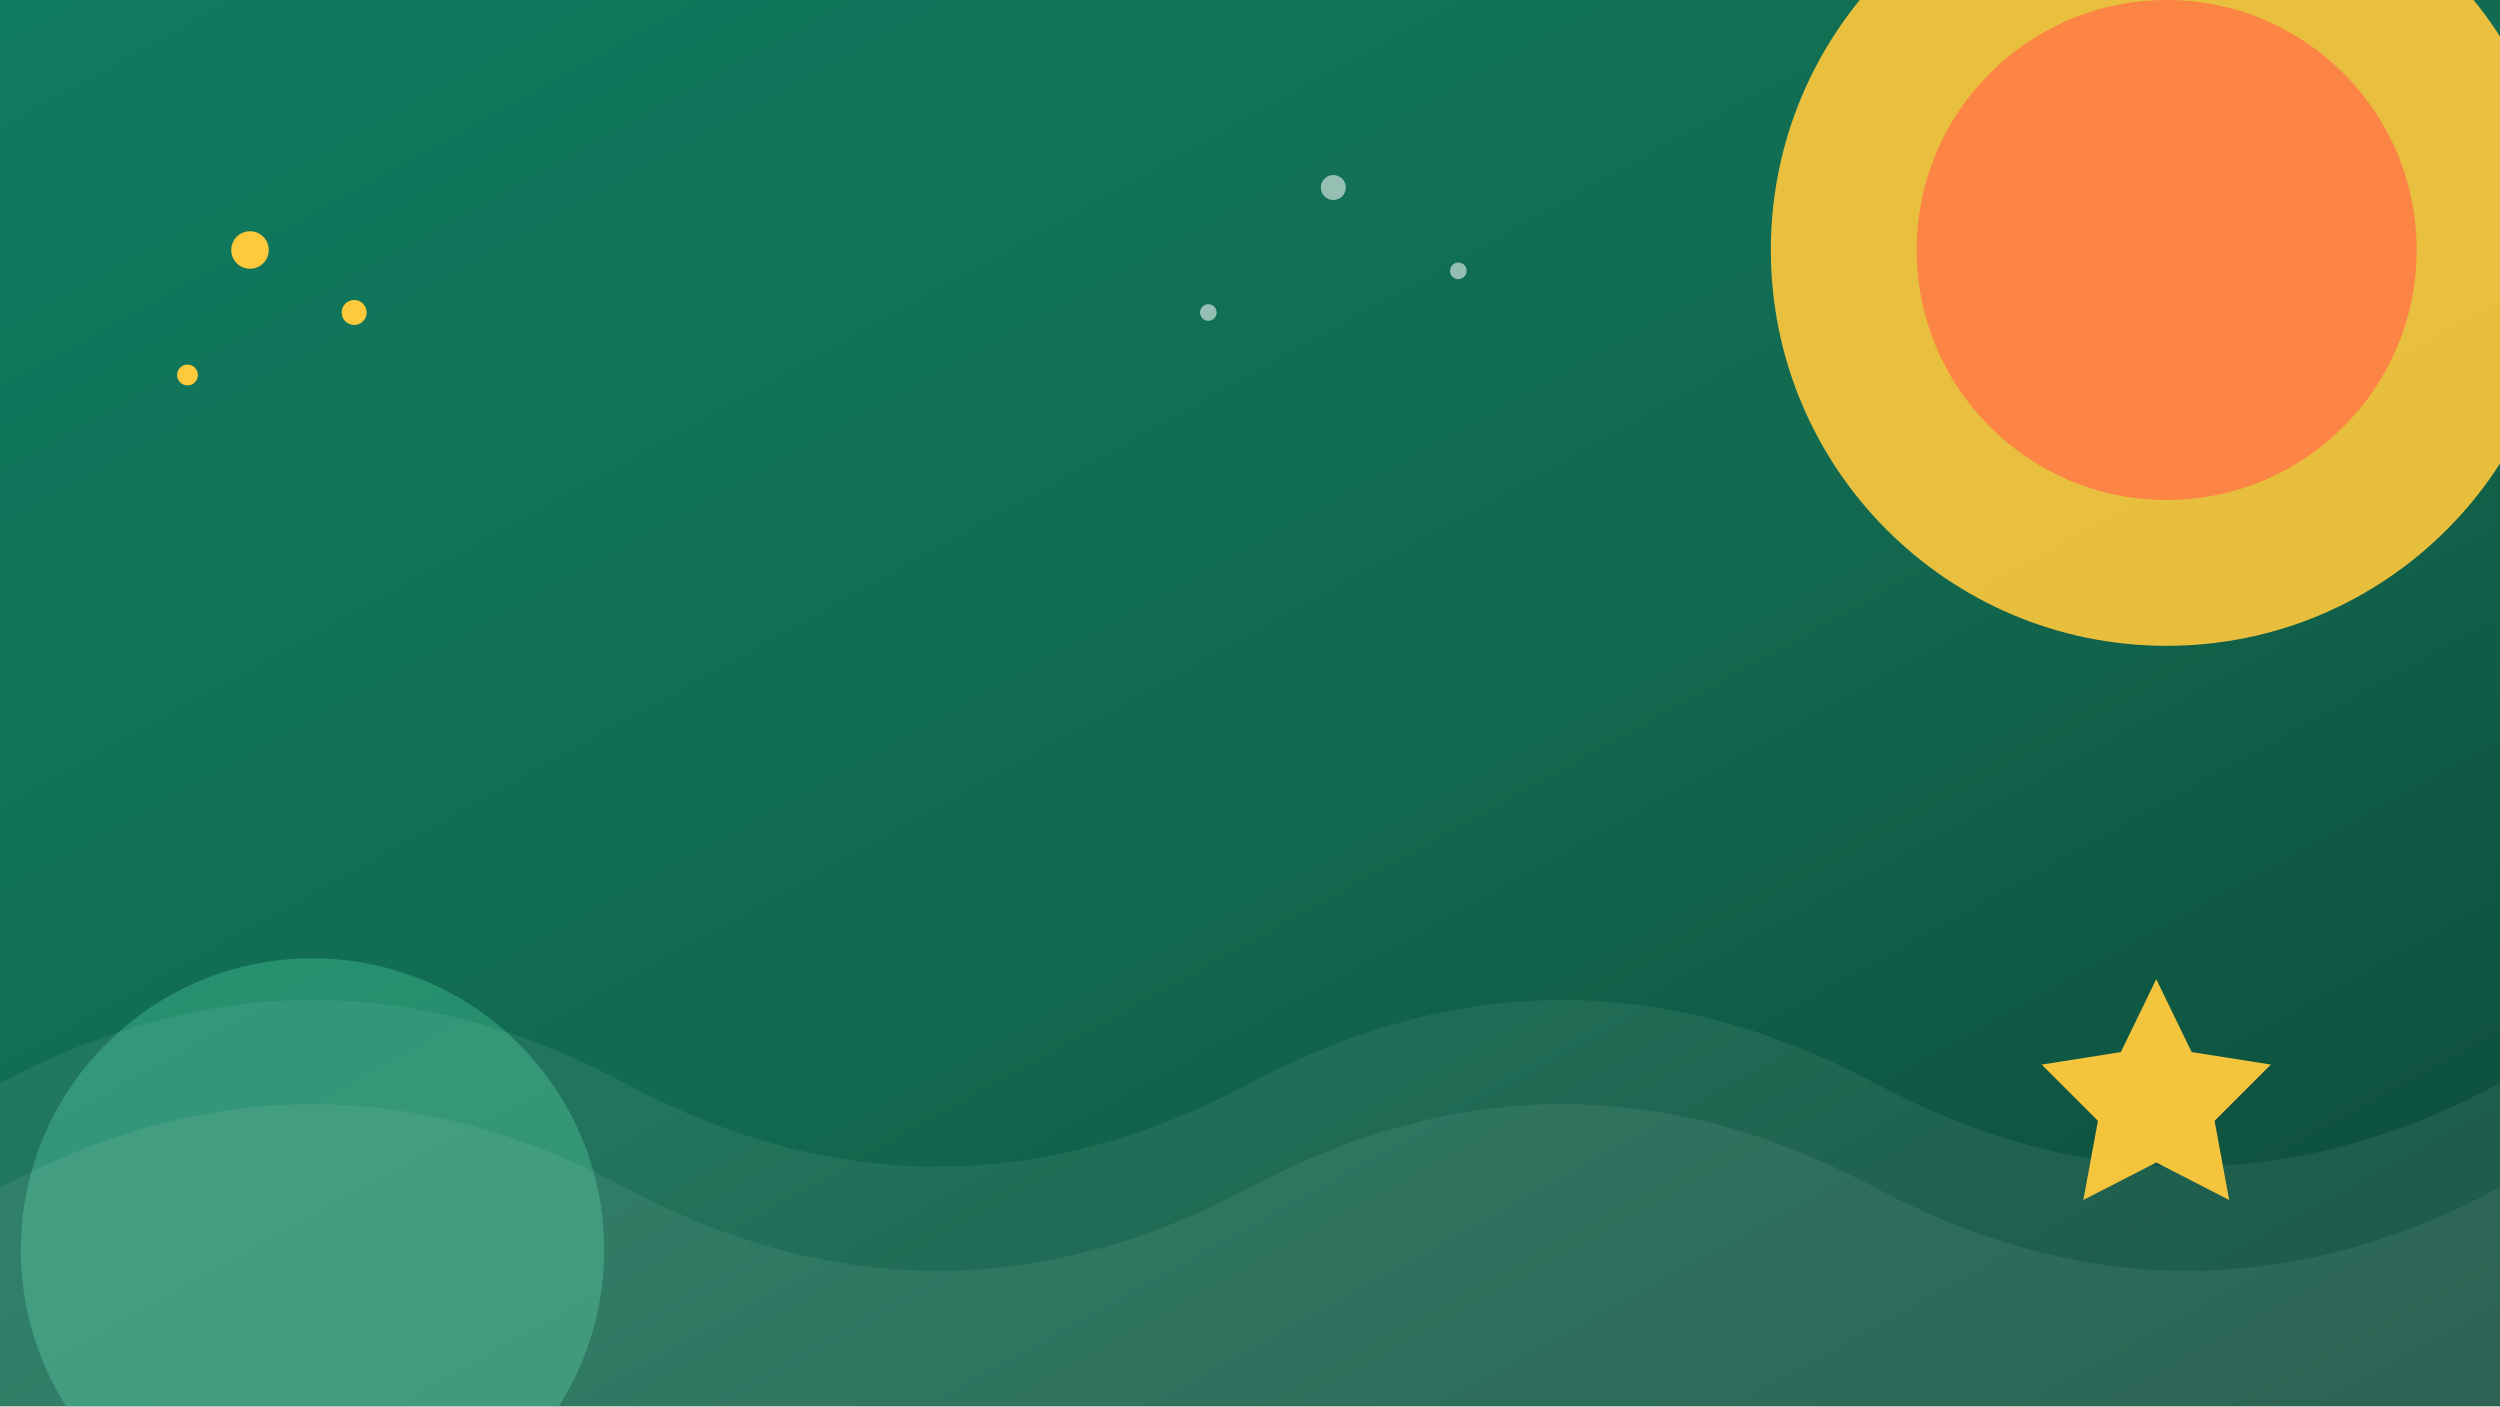
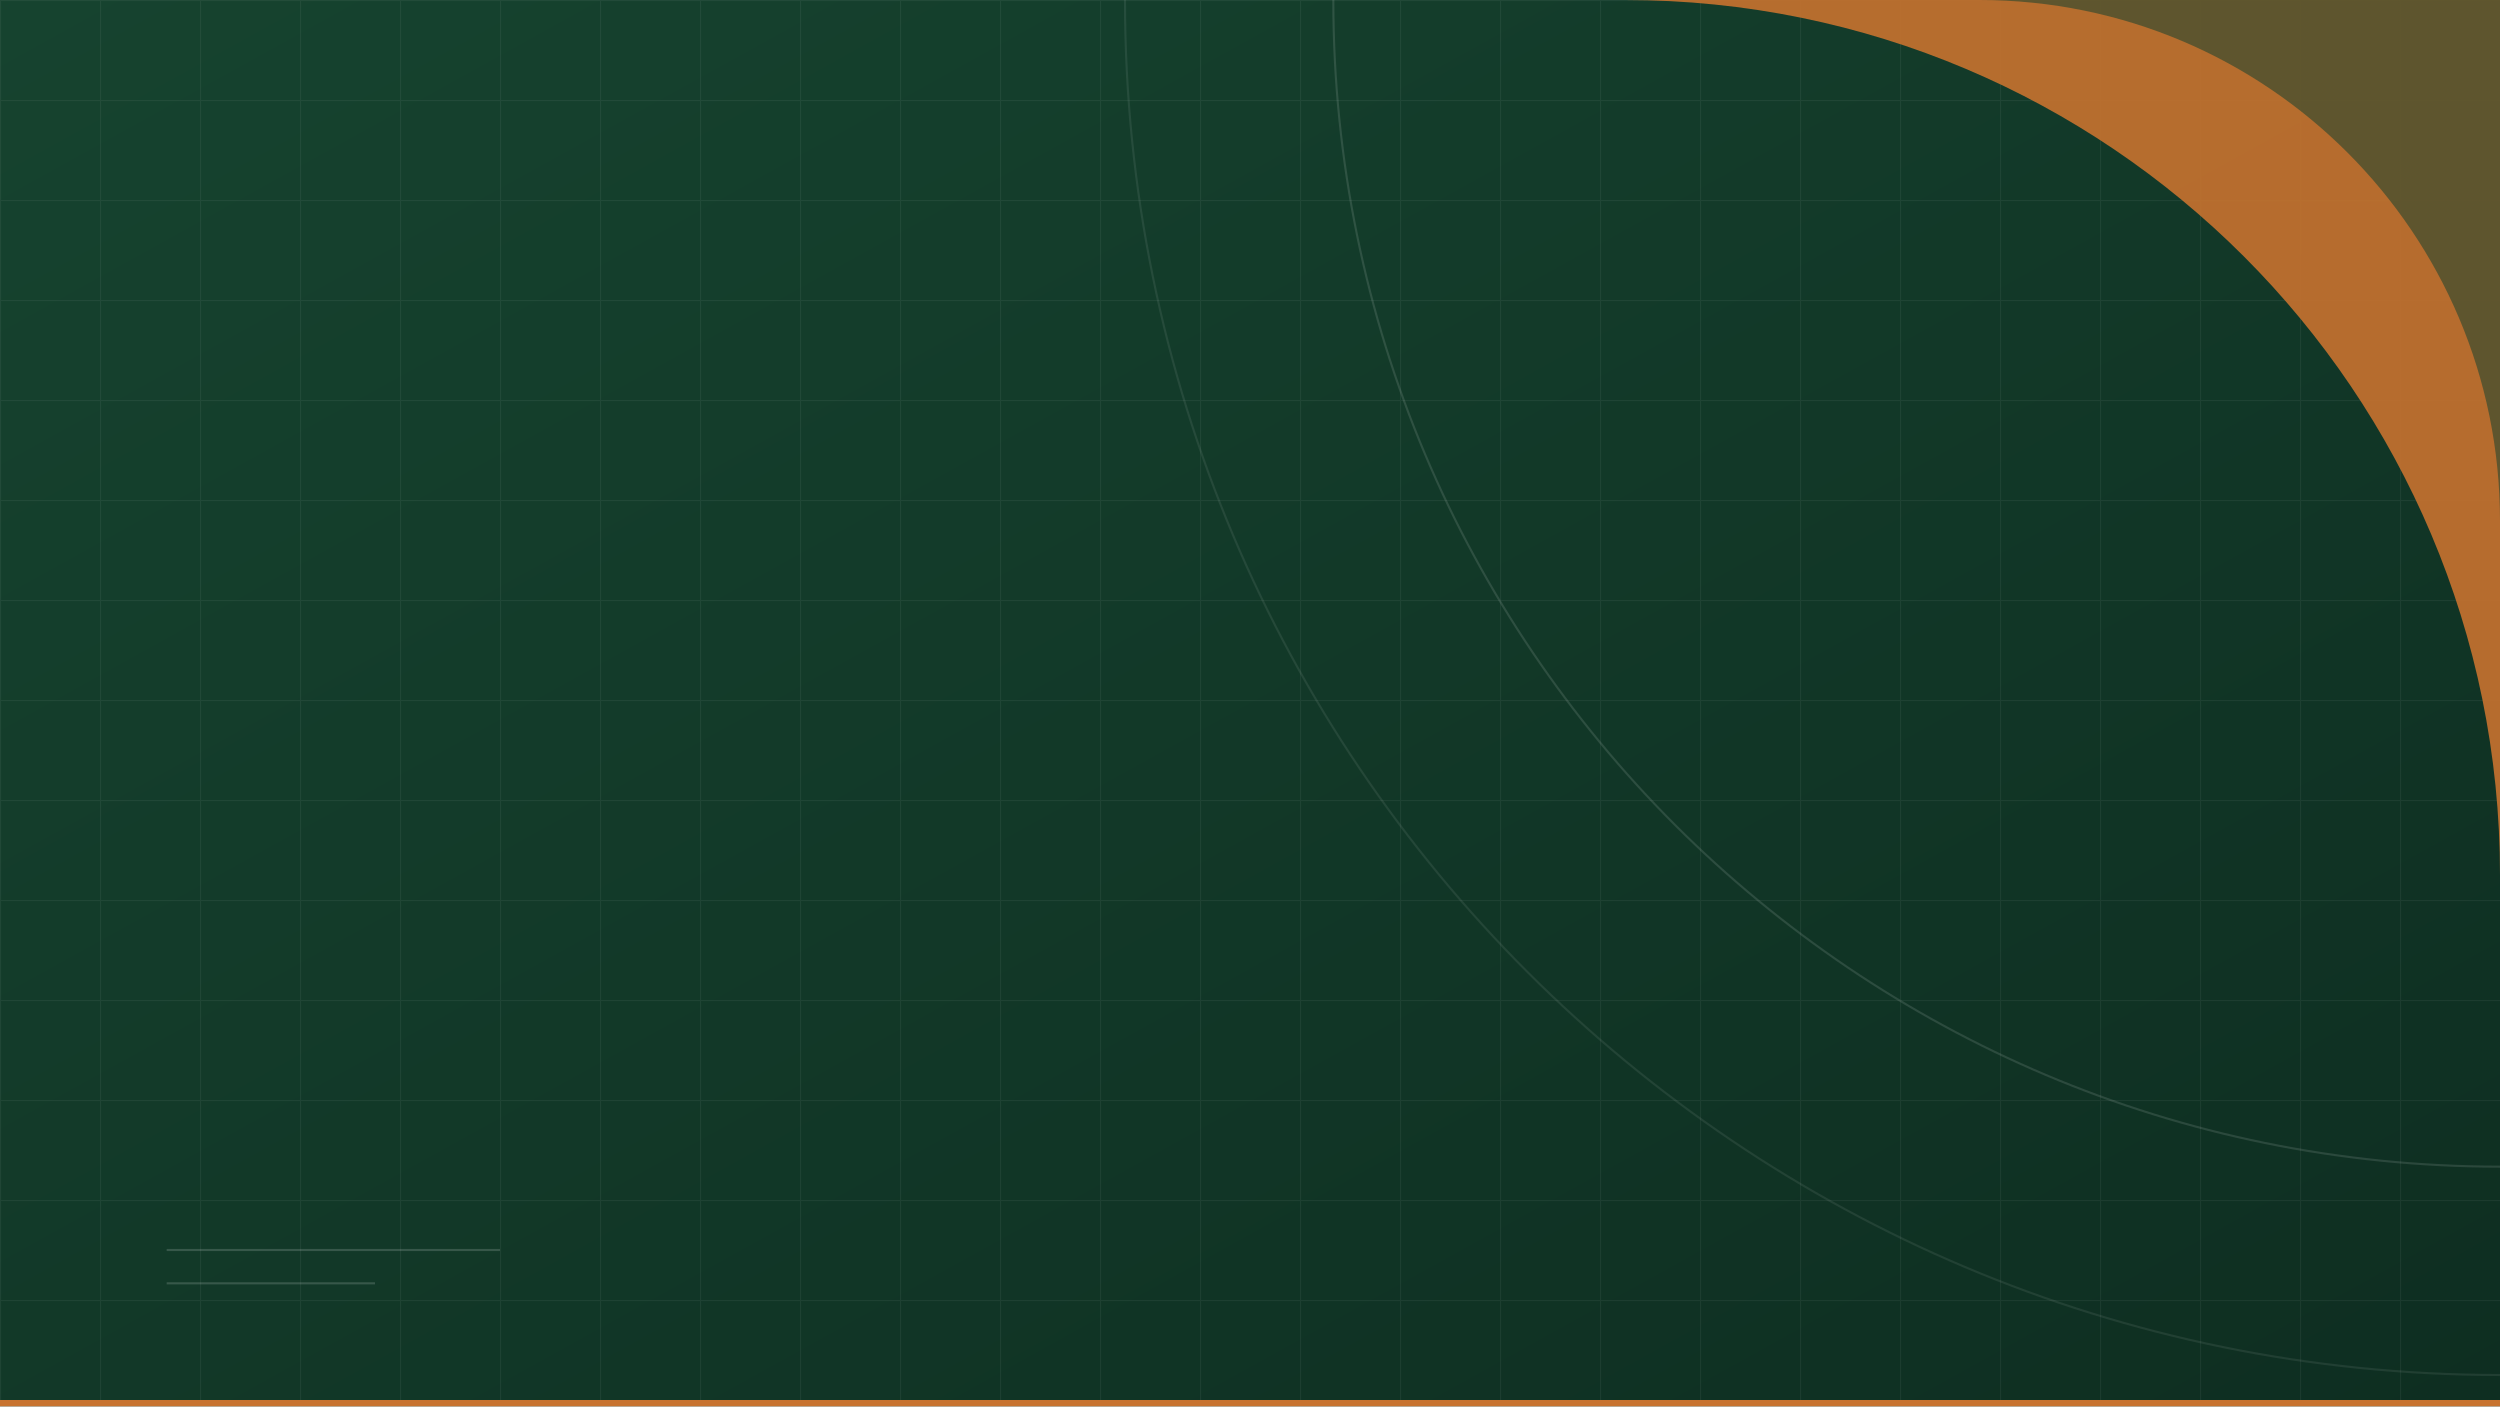
- <svg xmlns="http://www.w3.org/2000/svg" viewBox="0 0 1200 675" role="img" aria-label="特集記事のカバー画像">
+ <svg xmlns="http://www.w3.org/2000/svg" viewBox="0 0 1200 675" role="img" aria-label="特集記事のカバー">
  <defs>
-     <linearGradient id="g" x1="0" y1="0" x2="1" y2="1">
-       <stop offset="0" stop-color="#0F7B5F" />
-       <stop offset=".55" stop-color="#12694F" />
-       <stop offset="1" stop-color="#0D4A3A" />
-     </linearGradient>
    <clipPath id="c">
      <rect width="1200" height="675" />
    </clipPath>
+     <linearGradient id="g" x1="0" y1="0" x2="1" y2="1">
+       <stop offset="0" stop-color="#16432F" />
+       <stop offset="1" stop-color="#0E2E21" />
+     </linearGradient>
+     <pattern id="grid" width="48" height="48" patternUnits="userSpaceOnUse">
+       <path d="M48 0H0V48" fill="none" stroke="#ffffff" stroke-opacity=".055" stroke-width="1" />
+     </pattern>
  </defs>
  <g clip-path="url(#c)">
    <rect width="1200" height="675" fill="url(#g)" />
-     <circle cx="1040" cy="120" r="190" fill="#FFC93C" opacity=".9" />
-     <circle cx="1040" cy="120" r="120" fill="#FF7A45" opacity=".85" />
-     <circle cx="150" cy="600" r="140" fill="#4ECDA4" opacity=".35" />
-     <path d="M0 520q150-80 300 0t300 0 300 0 300 0v155H0z" fill="#fff" opacity=".07" />
-     <path d="M0 570q150-80 300 0t300 0 300 0 300 0v105H0z" fill="#fff" opacity=".07" />
-     <g fill="#FFC93C">
-       <circle cx="120" cy="120" r="9" />
-       <circle cx="170" cy="150" r="6" />
-       <circle cx="90" cy="180" r="5" />
+     <rect width="1200" height="675" fill="url(#grid)" />
+     <path d="M1200 0v420A420 420 0 0 0 780 0z" fill="#C8732F" fill-opacity=".9" />
+     <path d="M1200 0v250A250 250 0 0 0 950 0z" fill="#16432F" fill-opacity=".55" />
+     <circle cx="1200" cy="0" r="560" fill="none" stroke="#ffffff" stroke-opacity=".12" stroke-width="1" />
+     <circle cx="1200" cy="0" r="660" fill="none" stroke="#ffffff" stroke-opacity=".08" stroke-width="1" />
+     <line x1="0" y1="675" x2="1200" y2="675" stroke="#C8732F" stroke-width="6" />
+     <g stroke="#ffffff" stroke-opacity=".16" stroke-width="1">
+       <line x1="80" y1="600" x2="240" y2="600" />
+       <line x1="80" y1="616" x2="180" y2="616" />
    </g>
-     <g fill="#fff" opacity=".55">
-       <circle cx="640" cy="90" r="6" />
-       <circle cx="700" cy="130" r="4" />
-       <circle cx="580" cy="150" r="4" />
-     </g>
-     <path d="M1035 470l17 35 38 6-27 27 7 38-35-18-35 18 7-38-27-27 38-6z" fill="#FFC93C" opacity=".95" />
  </g>
</svg>
